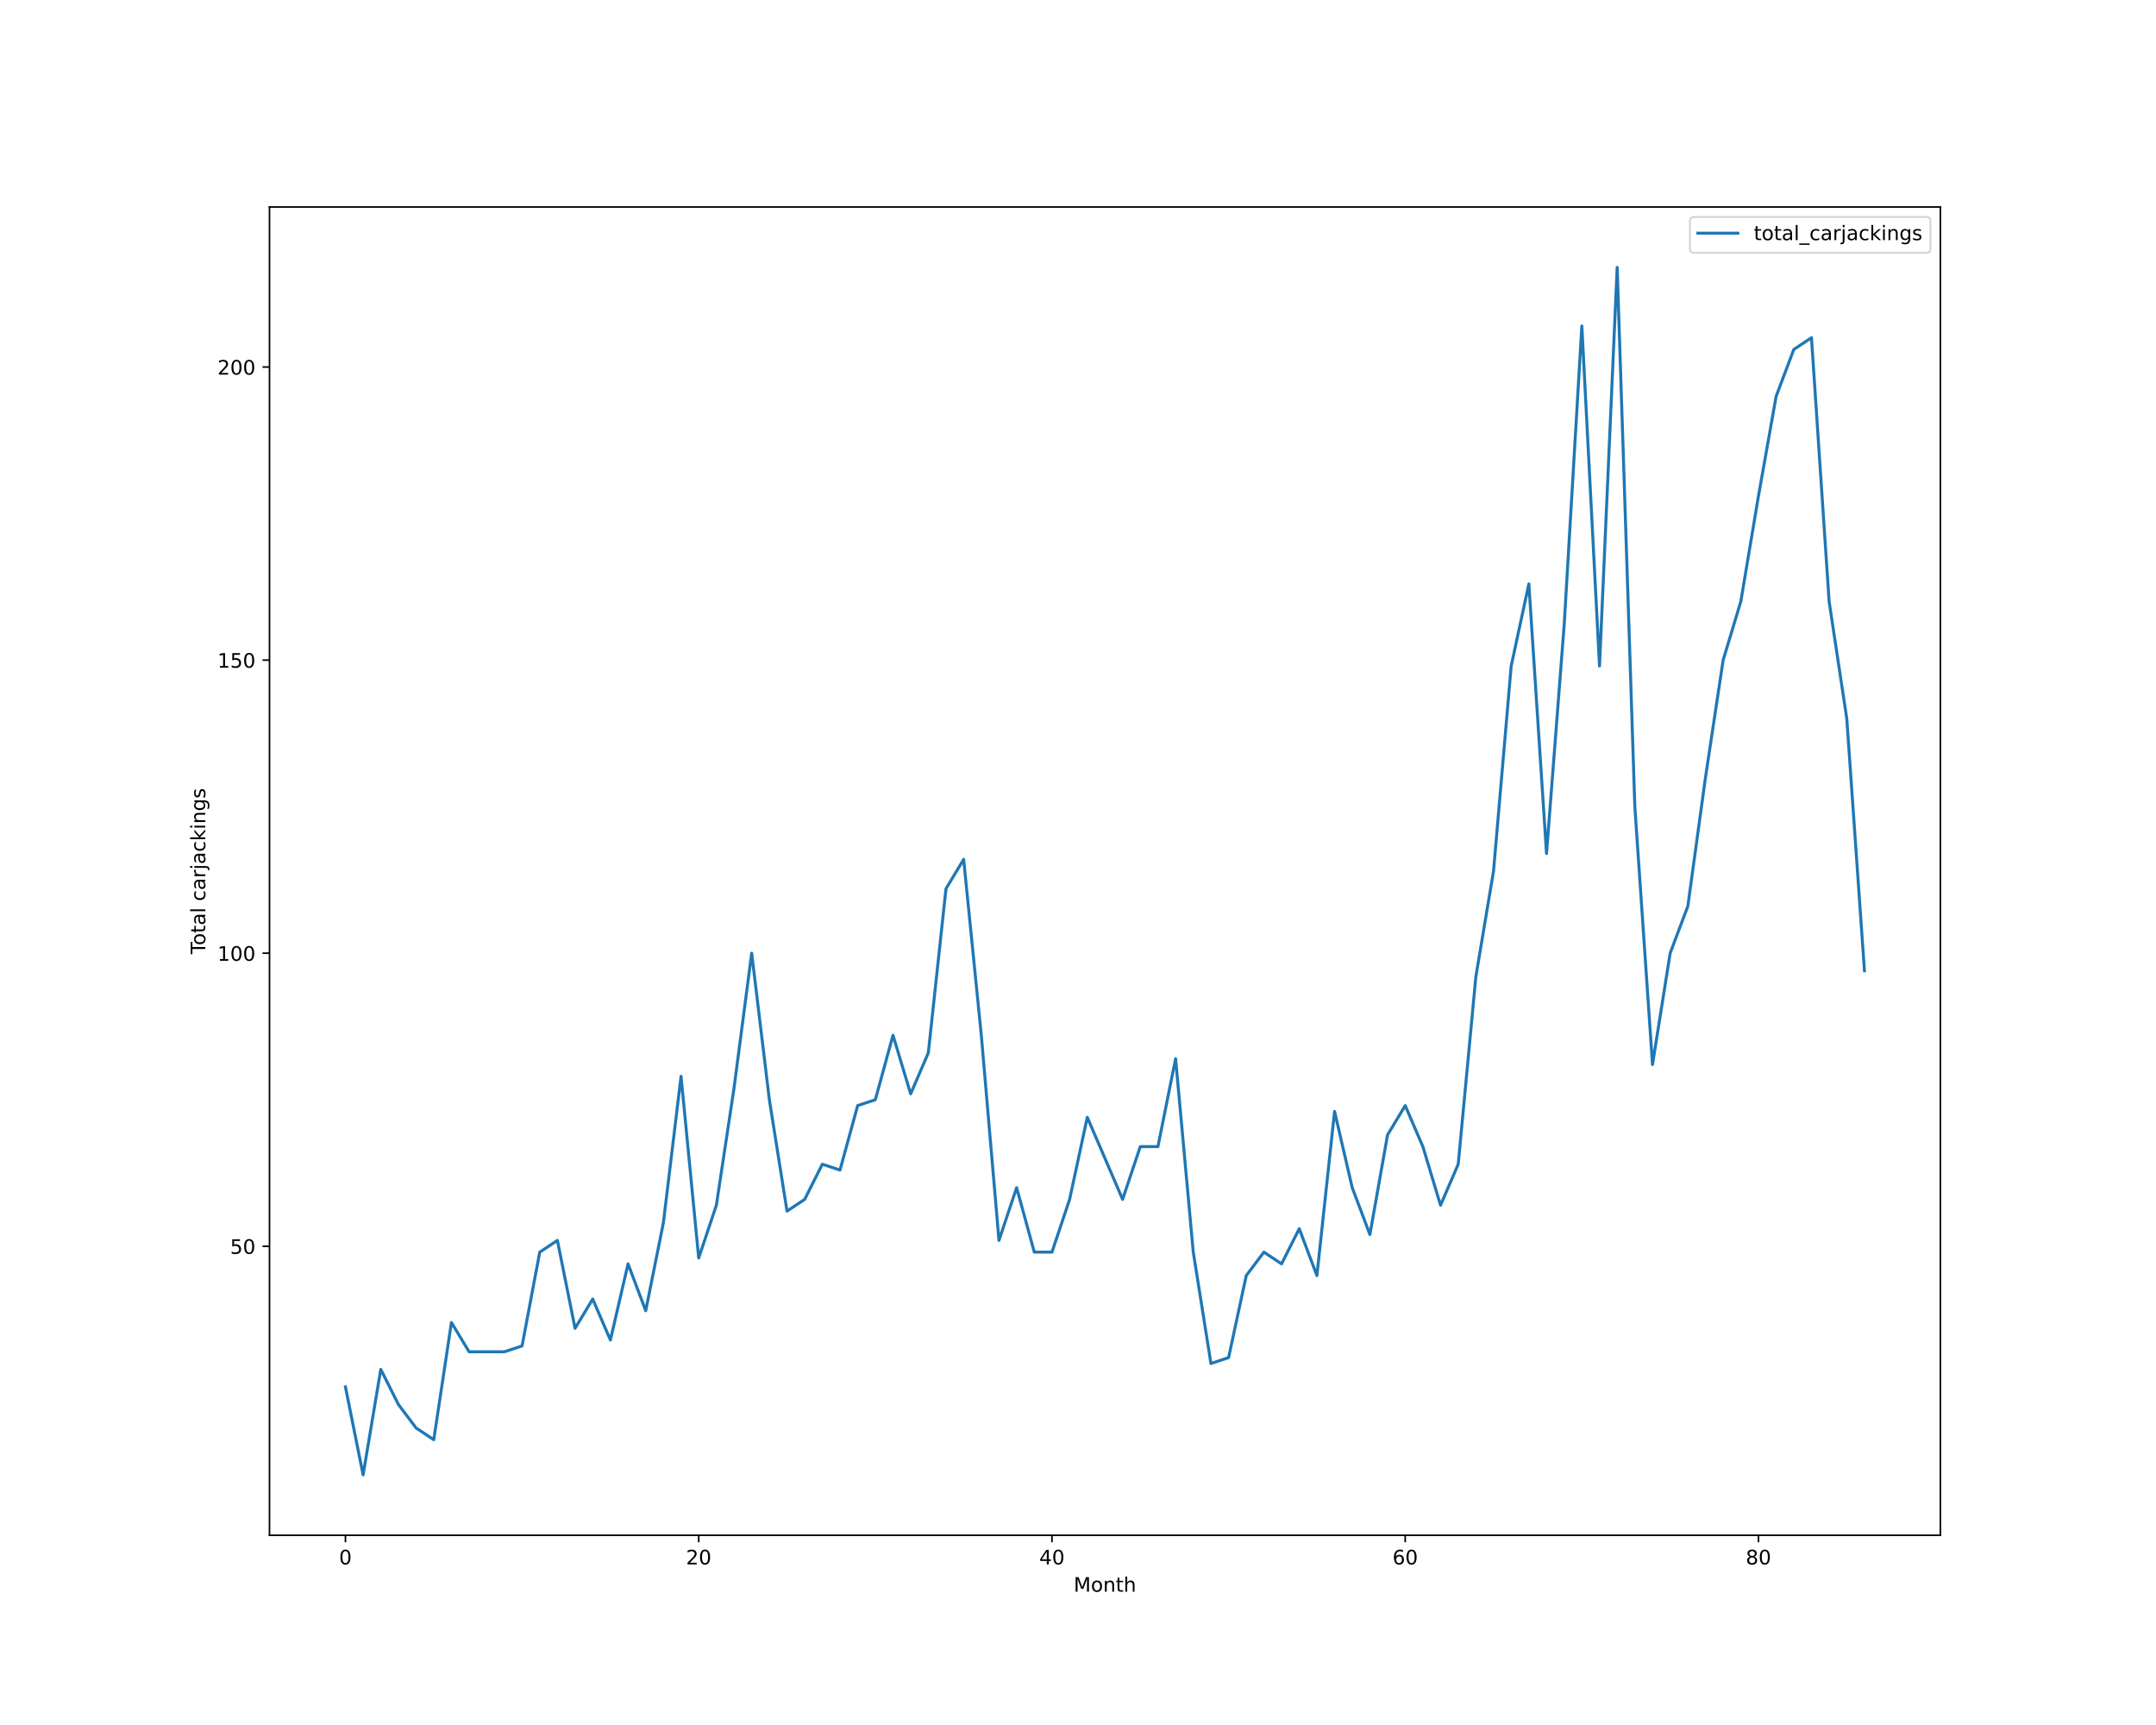
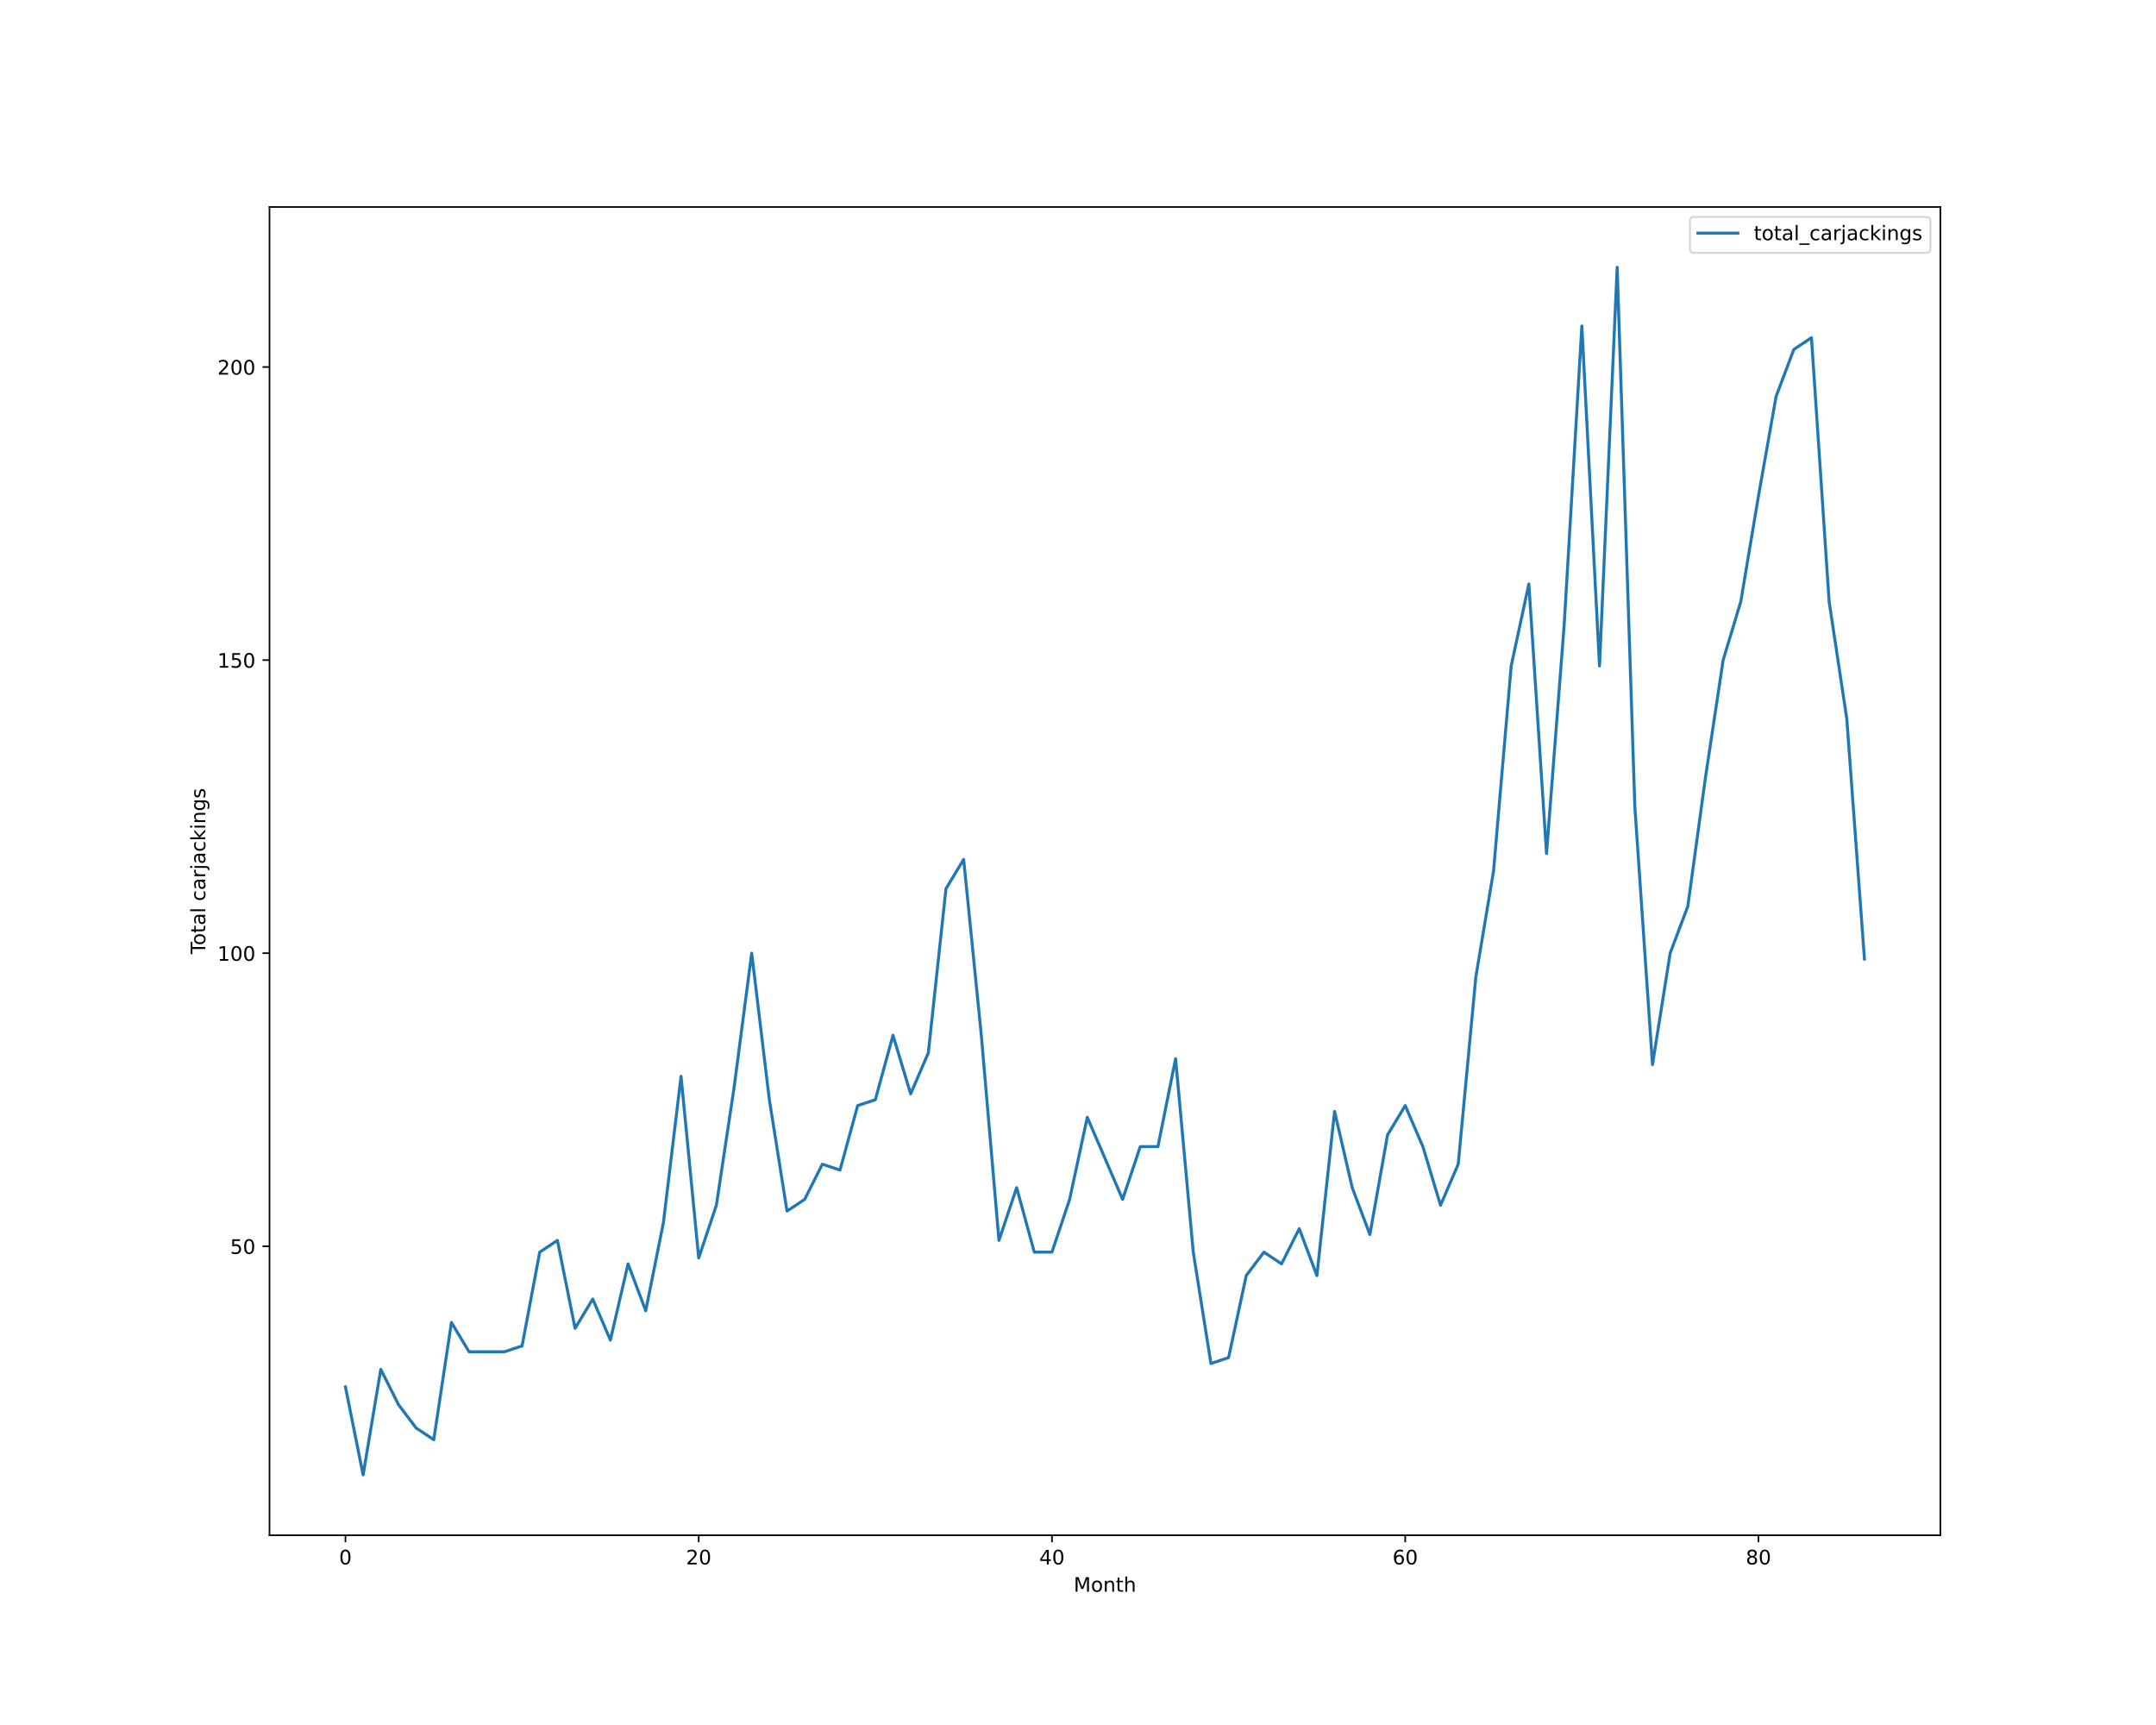
<svg xmlns="http://www.w3.org/2000/svg" xmlns:xlink="http://www.w3.org/1999/xlink" height="864pt" version="1.1" viewBox="0 0 1080 864" width="1080pt">
  <defs>
    <style type="text/css">*{stroke-linecap:butt;stroke-linejoin:round;}</style>
  </defs>
  <g id="figure_1">
    <g id="patch_1">
      <path d="M 0 864  L 1080 864  L 1080 0  L 0 0  z " style="fill:#ffffff;" />
    </g>
    <g id="axes_1">
      <g id="patch_2">
        <path d="M 135 768.96  L 972 768.96  L 972 103.68  L 135 103.68  z " style="fill:#ffffff;" />
      </g>
      <g id="matplotlib.axis_1">
        <g id="xtick_1">
          <g id="line2d_1">
            <defs>
-               <path d="M 0 0  L 0 3.5  " id="m86e76c5389" style="stroke:#000000;stroke-width:0.8;" />
-             </defs>
-             <g>
-               <use style="stroke:#000000;stroke-width:0.8;" x="173.045" xlink:href="#m86e76c5389" y="768.96" />
+               <path d="M 0 0  L 0 3.5  " id="m8ee90343de" style="stroke:#000000;stroke-width:0.8;" />
+             </defs>
+             <g>
+               <use style="stroke:#000000;stroke-width:0.8;" x="173.045" xlink:href="#m8ee90343de" y="768.96" />
            </g>
          </g>
          <g id="text_1">
            <g transform="translate(169.8642 783.5584)scale(0.1 -0.1)">
              <defs>
                <path d="M 2034 4250  Q 1547 4250 1301 3770  Q 1056 3291 1056 2328  Q 1056 1369 1301 889  Q 1547 409 2034 409  Q 2525 409 2770 889  Q 3016 1369 3016 2328  Q 3016 3291 2770 3770  Q 2525 4250 2034 4250  z M 2034 4750  Q 2819 4750 3233 4129  Q 3647 3509 3647 2328  Q 3647 1150 3233 529  Q 2819 -91 2034 -91  Q 1250 -91 836 529  Q 422 1150 422 2328  Q 422 3509 836 4129  Q 1250 4750 2034 4750  z " id="DejaVuSans-30" transform="scale(0.015625)" />
              </defs>
              <use xlink:href="#DejaVuSans-30" />
            </g>
          </g>
        </g>
        <g id="xtick_2">
          <g id="line2d_2">
            <g>
-               <use style="stroke:#000000;stroke-width:0.8;" x="350.001" xlink:href="#m86e76c5389" y="768.96" />
+               <use style="stroke:#000000;stroke-width:0.8;" x="350.001" xlink:href="#m8ee90343de" y="768.96" />
            </g>
          </g>
          <g id="text_2">
            <g transform="translate(343.6386 783.5584)scale(0.1 -0.1)">
              <defs>
                <path d="M 1228 531  L 3431 531  L 3431 0  L 469 0  L 469 531  Q 828 903 1448 1529  Q 2069 2156 2228 2338  Q 2531 2678 2651 2914  Q 2772 3150 2772 3378  Q 2772 3750 2511 3984  Q 2250 4219 1831 4219  Q 1534 4219 1204 4116  Q 875 4013 500 3803  L 500 4441  Q 881 4594 1212 4672  Q 1544 4750 1819 4750  Q 2544 4750 2975 4387  Q 3406 4025 3406 3419  Q 3406 3131 3298 2873  Q 3191 2616 2906 2266  Q 2828 2175 2409 1742  Q 1991 1309 1228 531  z " id="DejaVuSans-32" transform="scale(0.015625)" />
              </defs>
              <use xlink:href="#DejaVuSans-32" />
              <use x="63.623" xlink:href="#DejaVuSans-30" />
            </g>
          </g>
        </g>
        <g id="xtick_3">
          <g id="line2d_3">
            <g>
-               <use style="stroke:#000000;stroke-width:0.8;" x="526.957" xlink:href="#m86e76c5389" y="768.96" />
+               <use style="stroke:#000000;stroke-width:0.8;" x="526.957" xlink:href="#m8ee90343de" y="768.96" />
            </g>
          </g>
          <g id="text_3">
            <g transform="translate(520.5942 783.5584)scale(0.1 -0.1)">
              <defs>
                <path d="M 2419 4116  L 825 1625  L 2419 1625  L 2419 4116  z M 2253 4666  L 3047 4666  L 3047 1625  L 3713 1625  L 3713 1100  L 3047 1100  L 3047 0  L 2419 0  L 2419 1100  L 313 1100  L 313 1709  L 2253 4666  z " id="DejaVuSans-34" transform="scale(0.015625)" />
              </defs>
              <use xlink:href="#DejaVuSans-34" />
              <use x="63.623" xlink:href="#DejaVuSans-30" />
            </g>
          </g>
        </g>
        <g id="xtick_4">
          <g id="line2d_4">
            <g>
-               <use style="stroke:#000000;stroke-width:0.8;" x="703.912" xlink:href="#m86e76c5389" y="768.96" />
+               <use style="stroke:#000000;stroke-width:0.8;" x="703.912" xlink:href="#m8ee90343de" y="768.96" />
            </g>
          </g>
          <g id="text_4">
            <g transform="translate(697.5498 783.5584)scale(0.1 -0.1)">
              <defs>
                <path d="M 2113 2584  Q 1688 2584 1439 2293  Q 1191 2003 1191 1497  Q 1191 994 1439 701  Q 1688 409 2113 409  Q 2538 409 2786 701  Q 3034 994 3034 1497  Q 3034 2003 2786 2293  Q 2538 2584 2113 2584  z M 3366 4563  L 3366 3988  Q 3128 4100 2886 4159  Q 2644 4219 2406 4219  Q 1781 4219 1451 3797  Q 1122 3375 1075 2522  Q 1259 2794 1537 2939  Q 1816 3084 2150 3084  Q 2853 3084 3261 2657  Q 3669 2231 3669 1497  Q 3669 778 3244 343  Q 2819 -91 2113 -91  Q 1303 -91 875 529  Q 447 1150 447 2328  Q 447 3434 972 4092  Q 1497 4750 2381 4750  Q 2619 4750 2861 4703  Q 3103 4656 3366 4563  z " id="DejaVuSans-36" transform="scale(0.015625)" />
              </defs>
              <use xlink:href="#DejaVuSans-36" />
              <use x="63.623" xlink:href="#DejaVuSans-30" />
            </g>
          </g>
        </g>
        <g id="xtick_5">
          <g id="line2d_5">
            <g>
-               <use style="stroke:#000000;stroke-width:0.8;" x="880.868" xlink:href="#m86e76c5389" y="768.96" />
+               <use style="stroke:#000000;stroke-width:0.8;" x="880.868" xlink:href="#m8ee90343de" y="768.96" />
            </g>
          </g>
          <g id="text_5">
            <g transform="translate(874.5054 783.5584)scale(0.1 -0.1)">
              <defs>
                <path d="M 2034 2216  Q 1584 2216 1326 1975  Q 1069 1734 1069 1313  Q 1069 891 1326 650  Q 1584 409 2034 409  Q 2484 409 2743 651  Q 3003 894 3003 1313  Q 3003 1734 2745 1975  Q 2488 2216 2034 2216  z M 1403 2484  Q 997 2584 770 2862  Q 544 3141 544 3541  Q 544 4100 942 4425  Q 1341 4750 2034 4750  Q 2731 4750 3128 4425  Q 3525 4100 3525 3541  Q 3525 3141 3298 2862  Q 3072 2584 2669 2484  Q 3125 2378 3379 2068  Q 3634 1759 3634 1313  Q 3634 634 3220 271  Q 2806 -91 2034 -91  Q 1263 -91 848 271  Q 434 634 434 1313  Q 434 1759 690 2068  Q 947 2378 1403 2484  z M 1172 3481  Q 1172 3119 1398 2916  Q 1625 2713 2034 2713  Q 2441 2713 2670 2916  Q 2900 3119 2900 3481  Q 2900 3844 2670 4047  Q 2441 4250 2034 4250  Q 1625 4250 1398 4047  Q 1172 3844 1172 3481  z " id="DejaVuSans-38" transform="scale(0.015625)" />
              </defs>
              <use xlink:href="#DejaVuSans-38" />
              <use x="63.623" xlink:href="#DejaVuSans-30" />
            </g>
          </g>
        </g>
        <g id="text_6">
          <g transform="translate(537.8289 797.2366)scale(0.1 -0.1)">
            <defs>
              <path d="M 628 4666  L 1569 4666  L 2759 1491  L 3956 4666  L 4897 4666  L 4897 0  L 4281 0  L 4281 4097  L 3078 897  L 2444 897  L 1241 4097  L 1241 0  L 628 0  L 628 4666  z " id="DejaVuSans-4d" transform="scale(0.015625)" />
              <path d="M 1959 3097  Q 1497 3097 1228 2736  Q 959 2375 959 1747  Q 959 1119 1226 758  Q 1494 397 1959 397  Q 2419 397 2687 759  Q 2956 1122 2956 1747  Q 2956 2369 2687 2733  Q 2419 3097 1959 3097  z M 1959 3584  Q 2709 3584 3137 3096  Q 3566 2609 3566 1747  Q 3566 888 3137 398  Q 2709 -91 1959 -91  Q 1206 -91 779 398  Q 353 888 353 1747  Q 353 2609 779 3096  Q 1206 3584 1959 3584  z " id="DejaVuSans-6f" transform="scale(0.015625)" />
              <path d="M 3513 2113  L 3513 0  L 2938 0  L 2938 2094  Q 2938 2591 2744 2837  Q 2550 3084 2163 3084  Q 1697 3084 1428 2787  Q 1159 2491 1159 1978  L 1159 0  L 581 0  L 581 3500  L 1159 3500  L 1159 2956  Q 1366 3272 1645 3428  Q 1925 3584 2291 3584  Q 2894 3584 3203 3211  Q 3513 2838 3513 2113  z " id="DejaVuSans-6e" transform="scale(0.015625)" />
              <path d="M 1172 4494  L 1172 3500  L 2356 3500  L 2356 3053  L 1172 3053  L 1172 1153  Q 1172 725 1289 603  Q 1406 481 1766 481  L 2356 481  L 2356 0  L 1766 0  Q 1100 0 847 248  Q 594 497 594 1153  L 594 3053  L 172 3053  L 172 3500  L 594 3500  L 594 4494  L 1172 4494  z " id="DejaVuSans-74" transform="scale(0.015625)" />
              <path d="M 3513 2113  L 3513 0  L 2938 0  L 2938 2094  Q 2938 2591 2744 2837  Q 2550 3084 2163 3084  Q 1697 3084 1428 2787  Q 1159 2491 1159 1978  L 1159 0  L 581 0  L 581 4863  L 1159 4863  L 1159 2956  Q 1366 3272 1645 3428  Q 1925 3584 2291 3584  Q 2894 3584 3203 3211  Q 3513 2838 3513 2113  z " id="DejaVuSans-68" transform="scale(0.015625)" />
            </defs>
            <use xlink:href="#DejaVuSans-4d" />
            <use x="86.279" xlink:href="#DejaVuSans-6f" />
            <use x="147.461" xlink:href="#DejaVuSans-6e" />
            <use x="210.84" xlink:href="#DejaVuSans-74" />
            <use x="250.049" xlink:href="#DejaVuSans-68" />
          </g>
        </g>
      </g>
      <g id="matplotlib.axis_2">
        <g id="ytick_1">
          <g id="line2d_6">
            <defs>
-               <path d="M 0 0  L -3.5 0  " id="m782a7dd54e" style="stroke:#000000;stroke-width:0.8;" />
-             </defs>
-             <g>
-               <use style="stroke:#000000;stroke-width:0.8;" x="135" xlink:href="#m782a7dd54e" y="624.219" />
+               <path d="M 0 0  L -3.5 0  " id="m782a4f3015" style="stroke:#000000;stroke-width:0.8;" />
+             </defs>
+             <g>
+               <use style="stroke:#000000;stroke-width:0.8;" x="135" xlink:href="#m782a4f3015" y="624.219" />
            </g>
          </g>
          <g id="text_7">
            <g transform="translate(115.275 628.0182)scale(0.1 -0.1)">
              <defs>
                <path d="M 691 4666  L 3169 4666  L 3169 4134  L 1269 4134  L 1269 2991  Q 1406 3038 1543 3061  Q 1681 3084 1819 3084  Q 2600 3084 3056 2656  Q 3513 2228 3513 1497  Q 3513 744 3044 326  Q 2575 -91 1722 -91  Q 1428 -91 1123 -41  Q 819 9 494 109  L 494 744  Q 775 591 1075 516  Q 1375 441 1709 441  Q 2250 441 2565 725  Q 2881 1009 2881 1497  Q 2881 1984 2565 2268  Q 2250 2553 1709 2553  Q 1456 2553 1204 2497  Q 953 2441 691 2322  L 691 4666  z " id="DejaVuSans-35" transform="scale(0.015625)" />
              </defs>
              <use xlink:href="#DejaVuSans-35" />
              <use x="63.623" xlink:href="#DejaVuSans-30" />
            </g>
          </g>
        </g>
        <g id="ytick_2">
          <g id="line2d_7">
            <g>
-               <use style="stroke:#000000;stroke-width:0.8;" x="135" xlink:href="#m782a7dd54e" y="477.423" />
+               <use style="stroke:#000000;stroke-width:0.8;" x="135" xlink:href="#m782a4f3015" y="477.423" />
            </g>
          </g>
          <g id="text_8">
            <g transform="translate(108.9125 481.2221)scale(0.1 -0.1)">
              <defs>
                <path d="M 794 531  L 1825 531  L 1825 4091  L 703 3866  L 703 4441  L 1819 4666  L 2450 4666  L 2450 531  L 3481 531  L 3481 0  L 794 0  L 794 531  z " id="DejaVuSans-31" transform="scale(0.015625)" />
              </defs>
              <use xlink:href="#DejaVuSans-31" />
              <use x="63.623" xlink:href="#DejaVuSans-30" />
              <use x="127.246" xlink:href="#DejaVuSans-30" />
            </g>
          </g>
        </g>
        <g id="ytick_3">
          <g id="line2d_8">
            <g>
-               <use style="stroke:#000000;stroke-width:0.8;" x="135" xlink:href="#m782a7dd54e" y="330.627" />
+               <use style="stroke:#000000;stroke-width:0.8;" x="135" xlink:href="#m782a4f3015" y="330.627" />
            </g>
          </g>
          <g id="text_9">
            <g transform="translate(108.9125 334.426)scale(0.1 -0.1)">
              <use xlink:href="#DejaVuSans-31" />
              <use x="63.623" xlink:href="#DejaVuSans-35" />
              <use x="127.246" xlink:href="#DejaVuSans-30" />
            </g>
          </g>
        </g>
        <g id="ytick_4">
          <g id="line2d_9">
            <g>
-               <use style="stroke:#000000;stroke-width:0.8;" x="135" xlink:href="#m782a7dd54e" y="183.831" />
+               <use style="stroke:#000000;stroke-width:0.8;" x="135" xlink:href="#m782a4f3015" y="183.831" />
            </g>
          </g>
          <g id="text_10">
            <g transform="translate(108.9125 187.6299)scale(0.1 -0.1)">
              <use xlink:href="#DejaVuSans-32" />
              <use x="63.623" xlink:href="#DejaVuSans-30" />
              <use x="127.246" xlink:href="#DejaVuSans-30" />
            </g>
          </g>
        </g>
        <g id="text_11">
          <g transform="translate(102.8328 477.8888)rotate(-90)scale(0.1 -0.1)">
            <defs>
              <path d="M -19 4666  L 3928 4666  L 3928 4134  L 2272 4134  L 2272 0  L 1638 0  L 1638 4134  L -19 4134  L -19 4666  z " id="DejaVuSans-54" transform="scale(0.015625)" />
              <path d="M 2194 1759  Q 1497 1759 1228 1600  Q 959 1441 959 1056  Q 959 750 1161 570  Q 1363 391 1709 391  Q 2188 391 2477 730  Q 2766 1069 2766 1631  L 2766 1759  L 2194 1759  z M 3341 1997  L 3341 0  L 2766 0  L 2766 531  Q 2569 213 2275 61  Q 1981 -91 1556 -91  Q 1019 -91 701 211  Q 384 513 384 1019  Q 384 1609 779 1909  Q 1175 2209 1959 2209  L 2766 2209  L 2766 2266  Q 2766 2663 2505 2880  Q 2244 3097 1772 3097  Q 1472 3097 1187 3025  Q 903 2953 641 2809  L 641 3341  Q 956 3463 1253 3523  Q 1550 3584 1831 3584  Q 2591 3584 2966 3190  Q 3341 2797 3341 1997  z " id="DejaVuSans-61" transform="scale(0.015625)" />
              <path d="M 603 4863  L 1178 4863  L 1178 0  L 603 0  L 603 4863  z " id="DejaVuSans-6c" transform="scale(0.015625)" />
              <path id="DejaVuSans-20" transform="scale(0.015625)" />
              <path d="M 3122 3366  L 3122 2828  Q 2878 2963 2633 3030  Q 2388 3097 2138 3097  Q 1578 3097 1268 2742  Q 959 2388 959 1747  Q 959 1106 1268 751  Q 1578 397 2138 397  Q 2388 397 2633 464  Q 2878 531 3122 666  L 3122 134  Q 2881 22 2623 -34  Q 2366 -91 2075 -91  Q 1284 -91 818 406  Q 353 903 353 1747  Q 353 2603 823 3093  Q 1294 3584 2113 3584  Q 2378 3584 2631 3529  Q 2884 3475 3122 3366  z " id="DejaVuSans-63" transform="scale(0.015625)" />
              <path d="M 2631 2963  Q 2534 3019 2420 3045  Q 2306 3072 2169 3072  Q 1681 3072 1420 2755  Q 1159 2438 1159 1844  L 1159 0  L 581 0  L 581 3500  L 1159 3500  L 1159 2956  Q 1341 3275 1631 3429  Q 1922 3584 2338 3584  Q 2397 3584 2469 3576  Q 2541 3569 2628 3553  L 2631 2963  z " id="DejaVuSans-72" transform="scale(0.015625)" />
              <path d="M 603 3500  L 1178 3500  L 1178 -63  Q 1178 -731 923 -1031  Q 669 -1331 103 -1331  L -116 -1331  L -116 -844  L 38 -844  Q 366 -844 484 -692  Q 603 -541 603 -63  L 603 3500  z M 603 4863  L 1178 4863  L 1178 4134  L 603 4134  L 603 4863  z " id="DejaVuSans-6a" transform="scale(0.015625)" />
              <path d="M 581 4863  L 1159 4863  L 1159 1991  L 2875 3500  L 3609 3500  L 1753 1863  L 3688 0  L 2938 0  L 1159 1709  L 1159 0  L 581 0  L 581 4863  z " id="DejaVuSans-6b" transform="scale(0.015625)" />
              <path d="M 603 3500  L 1178 3500  L 1178 0  L 603 0  L 603 3500  z M 603 4863  L 1178 4863  L 1178 4134  L 603 4134  L 603 4863  z " id="DejaVuSans-69" transform="scale(0.015625)" />
              <path d="M 2906 1791  Q 2906 2416 2648 2759  Q 2391 3103 1925 3103  Q 1463 3103 1205 2759  Q 947 2416 947 1791  Q 947 1169 1205 825  Q 1463 481 1925 481  Q 2391 481 2648 825  Q 2906 1169 2906 1791  z M 3481 434  Q 3481 -459 3084 -895  Q 2688 -1331 1869 -1331  Q 1566 -1331 1297 -1286  Q 1028 -1241 775 -1147  L 775 -588  Q 1028 -725 1275 -790  Q 1522 -856 1778 -856  Q 2344 -856 2625 -561  Q 2906 -266 2906 331  L 2906 616  Q 2728 306 2450 153  Q 2172 0 1784 0  Q 1141 0 747 490  Q 353 981 353 1791  Q 353 2603 747 3093  Q 1141 3584 1784 3584  Q 2172 3584 2450 3431  Q 2728 3278 2906 2969  L 2906 3500  L 3481 3500  L 3481 434  z " id="DejaVuSans-67" transform="scale(0.015625)" />
              <path d="M 2834 3397  L 2834 2853  Q 2591 2978 2328 3040  Q 2066 3103 1784 3103  Q 1356 3103 1142 2972  Q 928 2841 928 2578  Q 928 2378 1081 2264  Q 1234 2150 1697 2047  L 1894 2003  Q 2506 1872 2764 1633  Q 3022 1394 3022 966  Q 3022 478 2636 193  Q 2250 -91 1575 -91  Q 1294 -91 989 -36  Q 684 19 347 128  L 347 722  Q 666 556 975 473  Q 1284 391 1588 391  Q 1994 391 2212 530  Q 2431 669 2431 922  Q 2431 1156 2273 1281  Q 2116 1406 1581 1522  L 1381 1569  Q 847 1681 609 1914  Q 372 2147 372 2553  Q 372 3047 722 3315  Q 1072 3584 1716 3584  Q 2034 3584 2315 3537  Q 2597 3491 2834 3397  z " id="DejaVuSans-73" transform="scale(0.015625)" />
            </defs>
            <use xlink:href="#DejaVuSans-54" />
            <use x="44.084" xlink:href="#DejaVuSans-6f" />
            <use x="105.266" xlink:href="#DejaVuSans-74" />
            <use x="144.475" xlink:href="#DejaVuSans-61" />
            <use x="205.754" xlink:href="#DejaVuSans-6c" />
            <use x="233.537" xlink:href="#DejaVuSans-20" />
            <use x="265.324" xlink:href="#DejaVuSans-63" />
            <use x="320.305" xlink:href="#DejaVuSans-61" />
            <use x="381.584" xlink:href="#DejaVuSans-72" />
            <use x="422.697" xlink:href="#DejaVuSans-6a" />
            <use x="450.48" xlink:href="#DejaVuSans-61" />
            <use x="511.76" xlink:href="#DejaVuSans-63" />
            <use x="566.74" xlink:href="#DejaVuSans-6b" />
            <use x="624.65" xlink:href="#DejaVuSans-69" />
            <use x="652.434" xlink:href="#DejaVuSans-6e" />
            <use x="715.812" xlink:href="#DejaVuSans-67" />
            <use x="779.289" xlink:href="#DejaVuSans-73" />
          </g>
        </g>
      </g>
      <g id="line2d_10">
-         <path clip-path="url(#pd82aef6676)" d="M 173.045 694.681  L 181.893 738.72  L 190.741 685.873  L 199.589 703.489  L 208.437 715.233  L 217.284 721.104  L 226.132 662.386  L 234.98 677.066  L 243.828 677.066  L 252.675 677.066  L 261.523 674.13  L 270.371 627.155  L 279.219 621.283  L 288.067 665.322  L 296.914 650.642  L 305.762 671.194  L 314.61 633.027  L 323.458 656.514  L 332.305 612.475  L 341.153 539.077  L 350.001 630.091  L 358.849 603.668  L 367.697 544.949  L 376.544 477.423  L 385.392 550.821  L 394.24 606.603  L 403.088 600.732  L 411.936 583.116  L 420.783 586.052  L 429.631 553.757  L 438.479 550.821  L 447.327 518.526  L 456.174 547.885  L 465.022 527.334  L 473.87 445.128  L 482.718 430.448  L 491.566 518.526  L 500.413 621.283  L 509.261 594.86  L 518.109 627.155  L 526.957 627.155  L 535.804 600.732  L 544.652 559.629  L 553.5 580.18  L 562.348 600.732  L 571.196 574.308  L 580.043 574.308  L 588.891 530.27  L 597.739 627.155  L 606.587 682.937  L 615.434 680.002  L 624.282 638.899  L 633.13 627.155  L 641.978 633.027  L 650.826 615.411  L 659.673 638.899  L 668.521 556.693  L 677.369 594.86  L 686.217 618.347  L 695.064 568.437  L 703.912 553.757  L 712.76 574.308  L 721.608 603.668  L 730.456 583.116  L 739.303 489.167  L 748.151 436.32  L 756.999 333.563  L 765.847 292.46  L 774.695 427.512  L 783.542 313.011  L 792.39 163.279  L 801.238 333.563  L 810.086 133.92  L 818.933 404.025  L 827.781 533.205  L 836.629 477.423  L 845.477 453.936  L 854.325 389.345  L 863.172 330.627  L 872.02 301.268  L 880.868 248.421  L 889.716 198.51  L 898.563 175.023  L 907.411 169.151  L 916.259 301.268  L 925.107 359.986  L 933.955 486.231  " style="fill:none;stroke:#1f77b4;stroke-linecap:square;stroke-width:1.5;" />
+         <path clip-path="url(#p03366ba927)" d="M 173.045 694.681  L 181.893 738.72  L 190.741 685.873  L 199.589 703.489  L 208.437 715.233  L 217.284 721.104  L 226.132 662.386  L 234.98 677.066  L 243.828 677.066  L 252.675 677.066  L 261.523 674.13  L 270.371 627.155  L 279.219 621.283  L 288.067 665.322  L 296.914 650.642  L 305.762 671.194  L 314.61 633.027  L 323.458 656.514  L 332.305 612.475  L 341.153 539.077  L 350.001 630.091  L 358.849 603.668  L 367.697 544.949  L 376.544 477.423  L 385.392 550.821  L 394.24 606.603  L 403.088 600.732  L 411.936 583.116  L 420.783 586.052  L 429.631 553.757  L 438.479 550.821  L 447.327 518.526  L 456.174 547.885  L 465.022 527.334  L 473.87 445.128  L 482.718 430.448  L 491.566 518.526  L 500.413 621.283  L 509.261 594.86  L 518.109 627.155  L 526.957 627.155  L 535.804 600.732  L 544.652 559.629  L 553.5 580.18  L 562.348 600.732  L 571.196 574.308  L 580.043 574.308  L 588.891 530.27  L 597.739 627.155  L 606.587 682.937  L 615.434 680.002  L 624.282 638.899  L 633.13 627.155  L 641.978 633.027  L 650.826 615.411  L 659.673 638.899  L 668.521 556.693  L 677.369 594.86  L 686.217 618.347  L 695.064 568.437  L 703.912 553.757  L 712.76 574.308  L 721.608 603.668  L 730.456 583.116  L 739.303 489.167  L 748.151 436.32  L 756.999 333.563  L 765.847 292.46  L 774.695 427.512  L 783.542 313.011  L 792.39 163.279  L 801.238 333.563  L 810.086 133.92  L 818.933 404.025  L 827.781 533.205  L 836.629 477.423  L 845.477 453.936  L 854.325 389.345  L 863.172 330.627  L 872.02 301.268  L 880.868 248.421  L 889.716 198.51  L 898.563 175.023  L 907.411 169.151  L 916.259 301.268  L 925.107 359.986  L 933.955 480.359  " style="fill:none;stroke:#1f77b4;stroke-linecap:square;stroke-width:1.5;" />
      </g>
      <g id="patch_3">
        <path d="M 135 768.96  L 135 103.68  " style="fill:none;stroke:#000000;stroke-linecap:square;stroke-linejoin:miter;stroke-width:0.8;" />
      </g>
      <g id="patch_4">
        <path d="M 972 768.96  L 972 103.68  " style="fill:none;stroke:#000000;stroke-linecap:square;stroke-linejoin:miter;stroke-width:0.8;" />
      </g>
      <g id="patch_5">
        <path d="M 135 768.96  L 972 768.96  " style="fill:none;stroke:#000000;stroke-linecap:square;stroke-linejoin:miter;stroke-width:0.8;" />
      </g>
      <g id="patch_6">
        <path d="M 135 103.68  L 972 103.68  " style="fill:none;stroke:#000000;stroke-linecap:square;stroke-linejoin:miter;stroke-width:0.8;" />
      </g>
      <g id="legend_1">
        <g id="patch_7">
          <path d="M 848.528 126.636  L 965 126.636  Q 967 126.636 967 124.636  L 967 110.68  Q 967 108.68 965 108.68  L 848.528 108.68  Q 846.528 108.68 846.528 110.68  L 846.528 124.636  Q 846.528 126.636 848.528 126.636  z " style="fill:#ffffff;opacity:0.8;stroke:#cccccc;stroke-linejoin:miter;" />
        </g>
        <g id="line2d_11">
          <path d="M 850.528 116.778  L 870.528 116.778  " style="fill:none;stroke:#1f77b4;stroke-linecap:square;stroke-width:1.5;" />
        </g>
        <g id="line2d_12" />
        <g id="text_12">
          <g transform="translate(878.5281 120.2784)scale(0.1 -0.1)">
            <defs>
              <path d="M 3263 -1063  L 3263 -1509  L -63 -1509  L -63 -1063  L 3263 -1063  z " id="DejaVuSans-5f" transform="scale(0.015625)" />
            </defs>
            <use xlink:href="#DejaVuSans-74" />
            <use x="39.209" xlink:href="#DejaVuSans-6f" />
            <use x="100.391" xlink:href="#DejaVuSans-74" />
            <use x="139.6" xlink:href="#DejaVuSans-61" />
            <use x="200.879" xlink:href="#DejaVuSans-6c" />
            <use x="228.662" xlink:href="#DejaVuSans-5f" />
            <use x="278.662" xlink:href="#DejaVuSans-63" />
            <use x="333.643" xlink:href="#DejaVuSans-61" />
            <use x="394.922" xlink:href="#DejaVuSans-72" />
            <use x="436.035" xlink:href="#DejaVuSans-6a" />
            <use x="463.818" xlink:href="#DejaVuSans-61" />
            <use x="525.098" xlink:href="#DejaVuSans-63" />
            <use x="580.078" xlink:href="#DejaVuSans-6b" />
            <use x="637.988" xlink:href="#DejaVuSans-69" />
            <use x="665.771" xlink:href="#DejaVuSans-6e" />
            <use x="729.15" xlink:href="#DejaVuSans-67" />
            <use x="792.627" xlink:href="#DejaVuSans-73" />
          </g>
        </g>
      </g>
    </g>
  </g>
  <defs>
-     <clipPath id="pd82aef6676">
+     <clipPath id="p03366ba927">
      <rect height="665.28" width="837" x="135" y="103.68" />
    </clipPath>
  </defs>
</svg>
